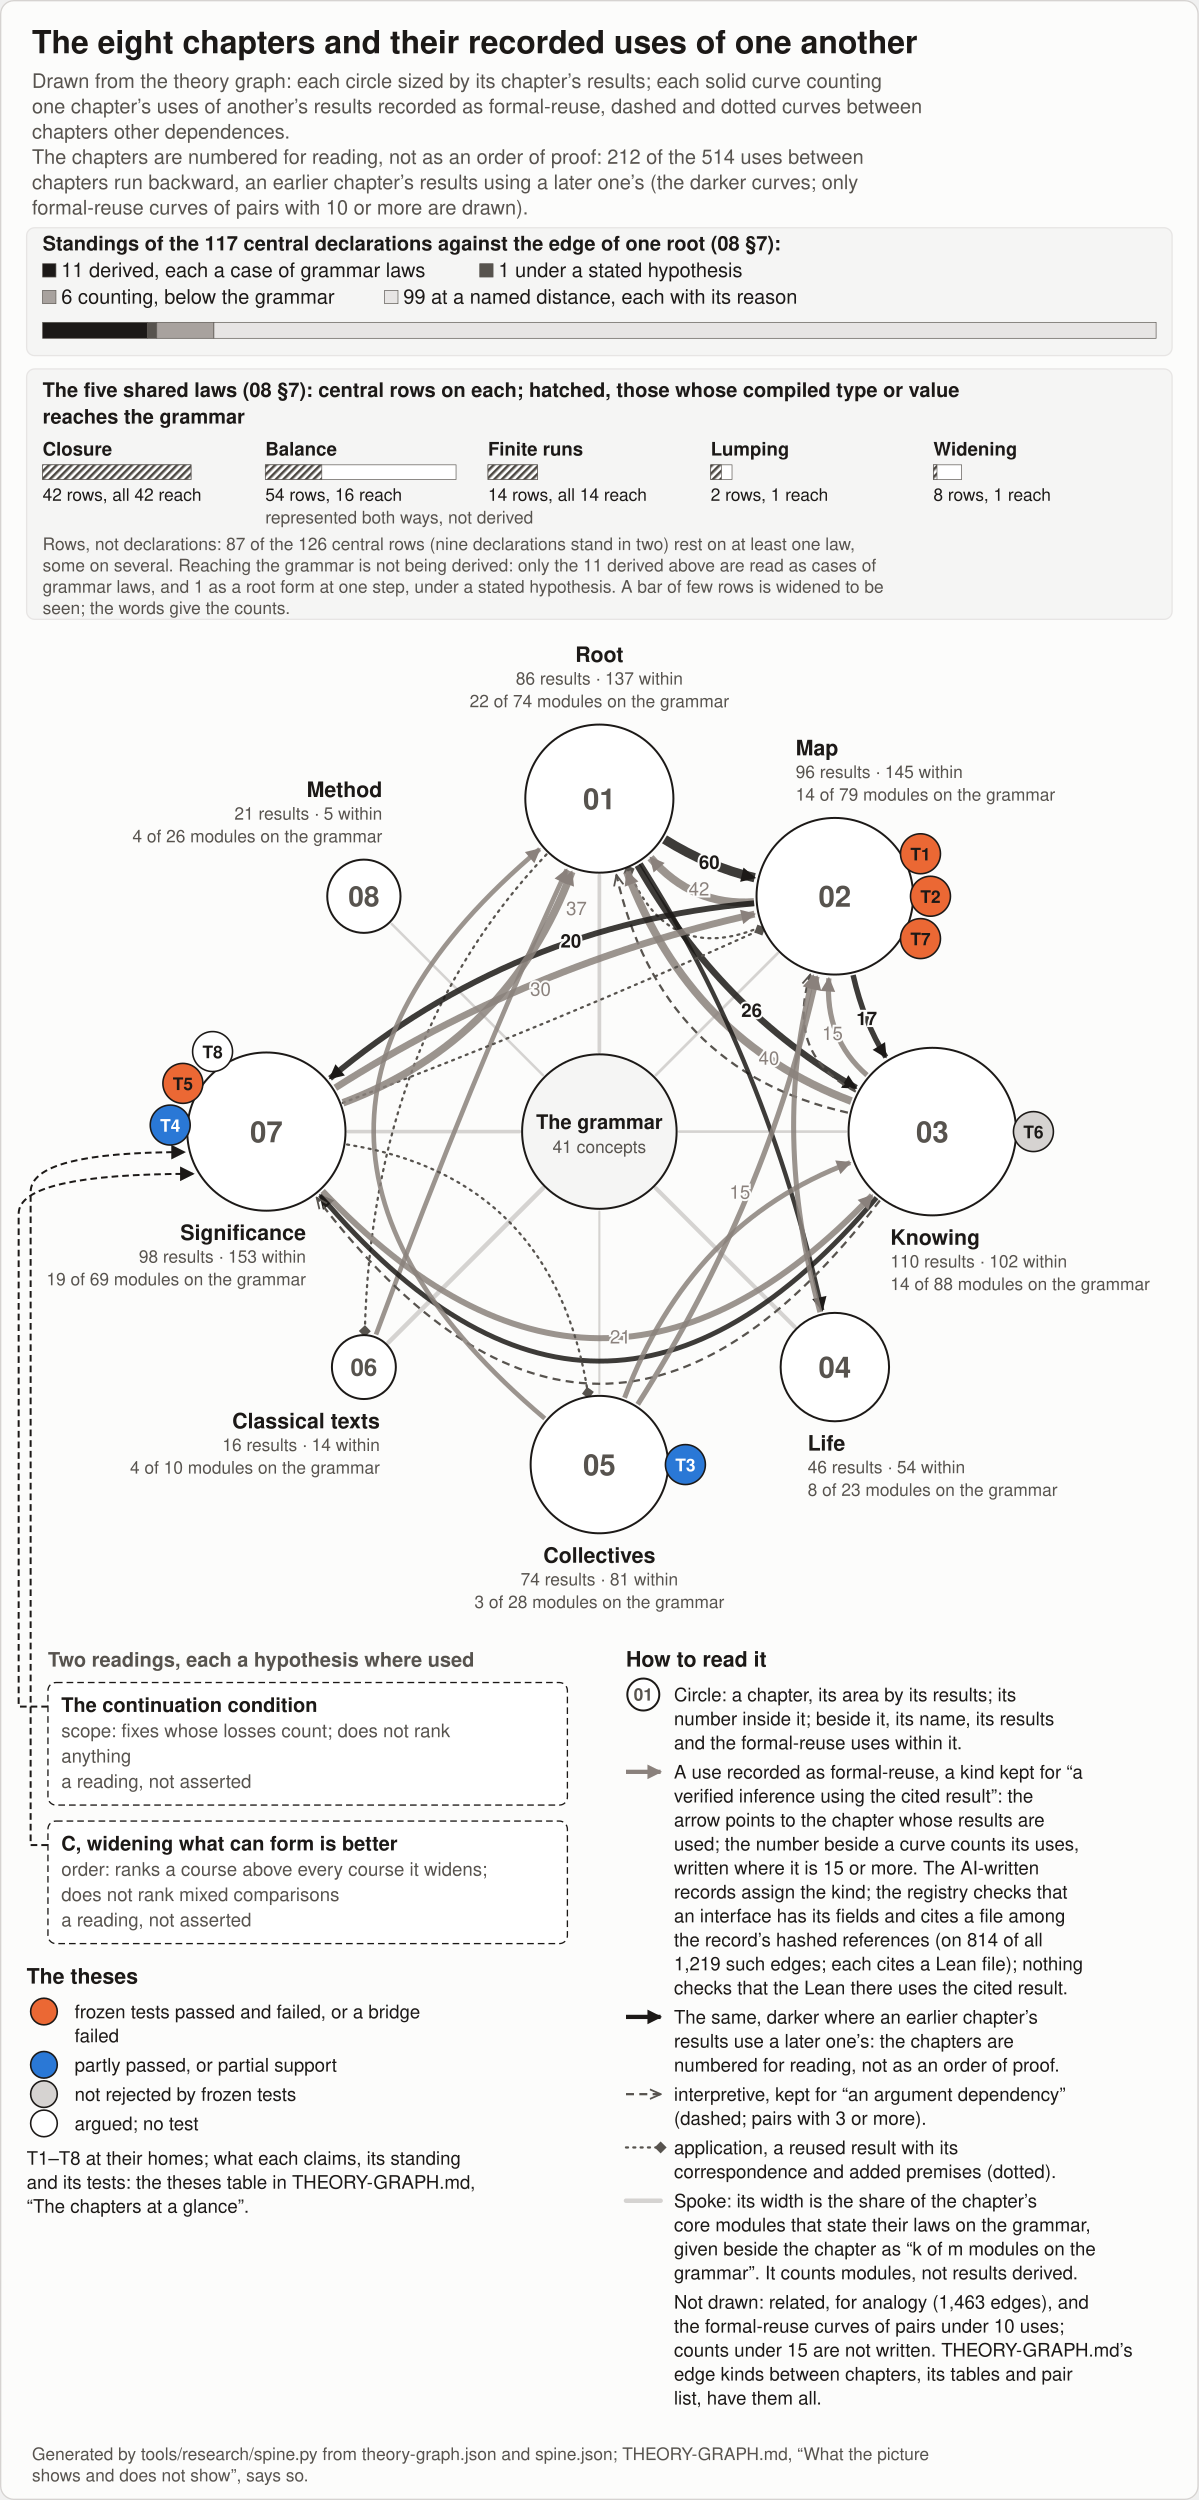
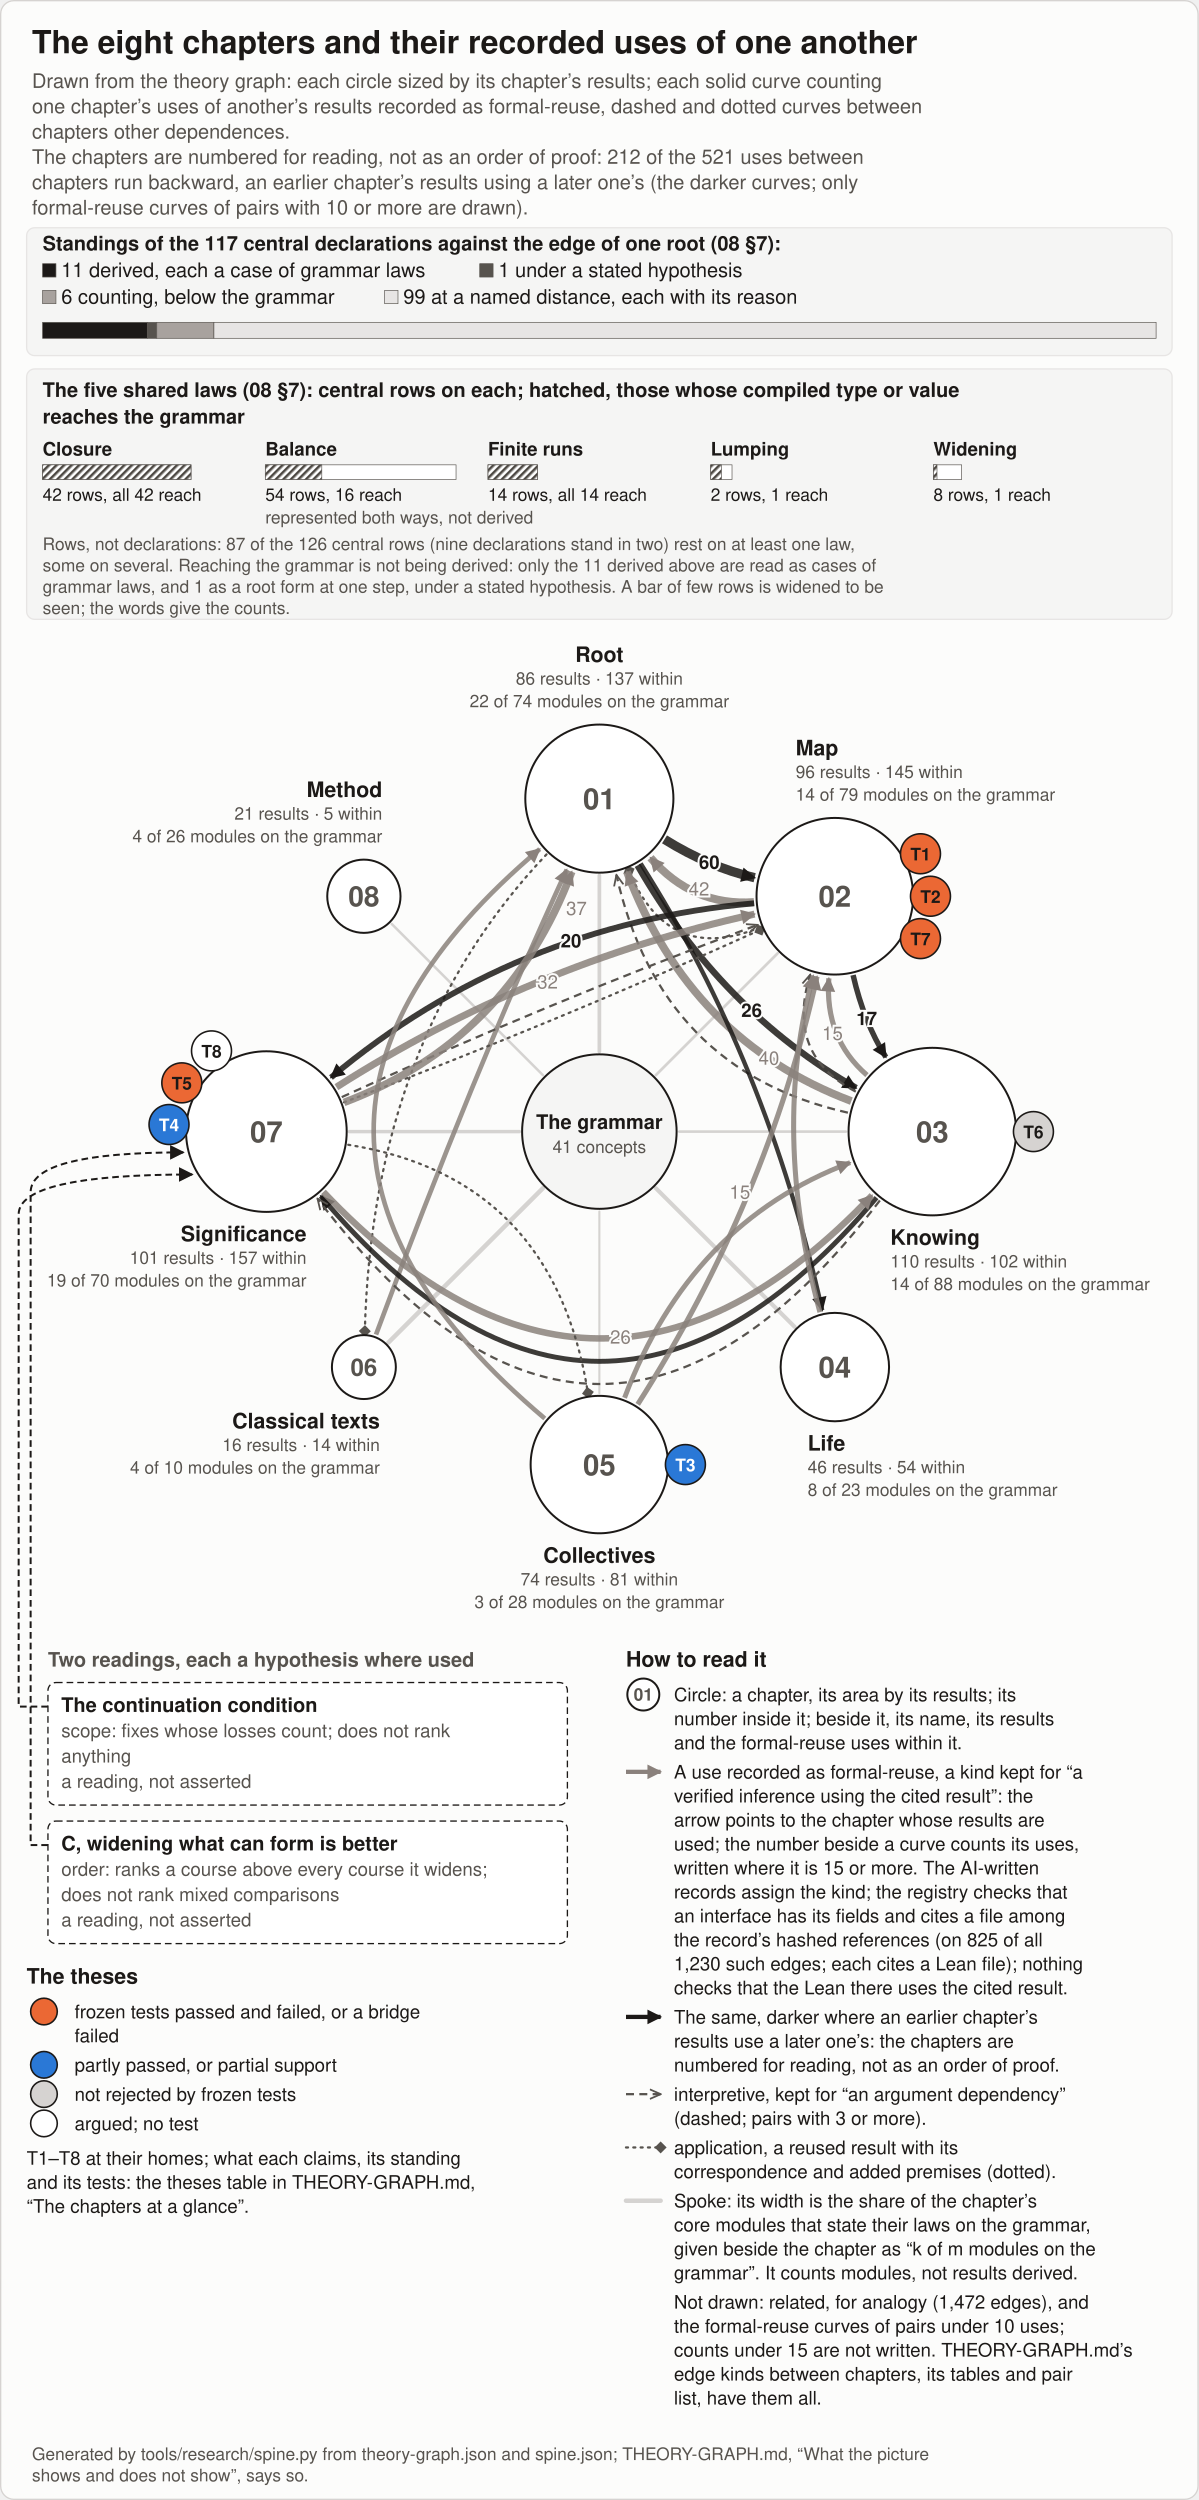
<svg xmlns="http://www.w3.org/2000/svg" viewBox="0 0 900 1877" width="900" height="1877" role="img" aria-labelledby="spine-title spine-desc" font-family="Helvetica, Arial, sans-serif">
  <defs>
    <marker id="fwd" viewBox="0 0 10 10" refX="9" refY="5" markerWidth="11" markerHeight="11" markerUnits="userSpaceOnUse" orient="auto">
      <path d="M0,0 L10,5 L0,10 z" fill="#8a817c" />
    </marker>
    <marker id="back" viewBox="0 0 10 10" refX="9" refY="5" markerWidth="11" markerHeight="11" markerUnits="userSpaceOnUse" orient="auto">
      <path d="M0,0 L10,5 L0,10 z" fill="#1c1917" />
    </marker>
    <marker id="thin" viewBox="0 0 10 10" refX="9" refY="5" markerWidth="9" markerHeight="9" markerUnits="userSpaceOnUse" orient="auto">
      <path d="M0,1 L9,5 L0,9" fill="none" stroke="#57534e" stroke-width="1.5" />
    </marker>
    <marker id="diamond" viewBox="0 0 10 10" refX="5" refY="5" markerWidth="9" markerHeight="9" markerUnits="userSpaceOnUse" orient="auto">
      <path d="M5,0 L10,5 L5,10 L0,5 z" fill="#57534e" />
    </marker>
    <pattern id="reach" width="4" height="4" patternUnits="userSpaceOnUse" patternTransform="rotate(45)">
      <rect width="4" height="4" fill="#ffffff" />
      <rect width="2" height="4" fill="#57534e" />
    </pattern>
  </defs>
  <rect x="0.5" y="0.5" width="899" height="1876" rx="10" fill="#fcfcfb" stroke="#d6d3d1" />
  <text x="24" y="40" font-size="24" font-weight="bold" text-anchor="start" fill="#1c1917">The eight chapters and their recorded uses of one another</text>
  <text x="24" y="66" font-size="15" text-anchor="start" fill="#57534e">Drawn from the theory graph: each circle sized by its chapter’s results; each solid curve counting</text>
  <text x="24" y="85" font-size="15" text-anchor="start" fill="#57534e">one chapter’s uses of another’s results recorded as formal-reuse, dashed and dotted curves between</text>
  <text x="24" y="104" font-size="15" text-anchor="start" fill="#57534e">chapters other dependences.</text>
-   <text x="24" y="123" font-size="15" text-anchor="start" fill="#57534e">The chapters are numbered for reading, not as an order of proof: 212 of the 514 uses between</text>
+   <text x="24" y="123" font-size="15" text-anchor="start" fill="#57534e">The chapters are numbered for reading, not as an order of proof: 212 of the 521 uses between</text>
  <text x="24" y="142" font-size="15" text-anchor="start" fill="#57534e">chapters run backward, an earlier chapter’s results using a later one’s (the darker curves; only</text>
  <text x="24" y="161" font-size="15" text-anchor="start" fill="#57534e">formal-reuse curves of pairs with 10 or more are drawn).</text>
  <rect x="20" y="171" width="860" height="96" rx="6" fill="#f5f5f4" stroke="#e7e5e4" />
  <text x="32" y="188" font-size="15" font-weight="bold" text-anchor="start" fill="#1c1917">Standings of the 117 central declarations against the edge of one root (08 §7):</text>
  <rect x="32" y="198" width="10" height="10" fill="#1c1917" stroke="#57534e" stroke-width="0.5" />
  <text x="46" y="208" font-size="15" text-anchor="start" fill="#1c1917">11 derived, each a case of grammar laws</text>
  <rect x="360.2" y="198" width="10" height="10" fill="#57534e" stroke="#57534e" stroke-width="0.5" />
  <text x="374.2" y="208" font-size="15" text-anchor="start" fill="#1c1917">1 under a stated hypothesis</text>
  <rect x="32" y="218" width="10" height="10" fill="#a8a29e" stroke="#57534e" stroke-width="0.5" />
  <text x="46" y="228" font-size="15" text-anchor="start" fill="#1c1917">6 counting, below the grammar</text>
  <rect x="288.8" y="218" width="10" height="10" fill="#e7e5e4" stroke="#57534e" stroke-width="0.5" />
  <text x="302.8" y="228" font-size="15" text-anchor="start" fill="#1c1917">99 at a named distance, each with its reason</text>
  <rect x="32" y="242" width="78.6" height="12" fill="#1c1917" stroke="#57534e" stroke-width="0.5" />
  <rect x="110.6" y="242" width="7.1" height="12" fill="#57534e" stroke="#57534e" stroke-width="0.5" />
  <rect x="117.7" y="242" width="42.9" height="12" fill="#a8a29e" stroke="#57534e" stroke-width="0.5" />
  <rect x="160.6" y="242" width="707.4" height="12" fill="#e7e5e4" stroke="#57534e" stroke-width="0.5" />
  <rect x="20" y="277" width="860" height="188" rx="6" fill="#f5f5f4" stroke="#e7e5e4" />
  <text x="32" y="298" font-size="15" font-weight="bold" text-anchor="start" fill="#1c1917">The five shared laws (08 §7): central rows on each; hatched, those whose compiled type or value</text>
  <text x="32" y="318" font-size="15" font-weight="bold" text-anchor="start" fill="#1c1917">reaches the grammar</text>
  <text x="32" y="342" font-size="14" font-weight="bold" text-anchor="start" fill="#1c1917">Closure</text>
  <rect x="32" y="349" width="111.4" height="11" fill="#ffffff" stroke="#57534e" stroke-width="0.5" />
  <rect x="32" y="349" width="111.4" height="11" fill="url(#reach)" stroke="#57534e" stroke-width="0.5" />
  <text x="32" y="376" font-size="13" text-anchor="start" fill="#1c1917">42 rows, all 42 reach</text>
  <text x="199.2" y="342" font-size="14" font-weight="bold" text-anchor="start" fill="#1c1917">Balance</text>
  <rect x="199.2" y="349" width="143.2" height="11" fill="#ffffff" stroke="#57534e" stroke-width="0.5" />
  <rect x="199.2" y="349" width="42.4" height="11" fill="url(#reach)" stroke="#57534e" stroke-width="0.5" />
  <text x="199.2" y="376" font-size="13" text-anchor="start" fill="#1c1917">54 rows, 16 reach</text>
  <text x="199.2" y="393" font-size="13" text-anchor="start" fill="#57534e">represented both ways, not derived</text>
  <text x="366.4" y="342" font-size="14" font-weight="bold" text-anchor="start" fill="#1c1917">Finite runs</text>
  <rect x="366.4" y="349" width="37.1" height="11" fill="#ffffff" stroke="#57534e" stroke-width="0.5" />
  <rect x="366.4" y="349" width="37.1" height="11" fill="url(#reach)" stroke="#57534e" stroke-width="0.5" />
  <text x="366.4" y="376" font-size="13" text-anchor="start" fill="#1c1917">14 rows, all 14 reach</text>
  <text x="533.6" y="342" font-size="14" font-weight="bold" text-anchor="start" fill="#1c1917">Lumping</text>
  <rect x="533.6" y="349" width="16" height="11" fill="#ffffff" stroke="#57534e" stroke-width="0.5" />
  <rect x="533.6" y="349" width="8" height="11" fill="url(#reach)" stroke="#57534e" stroke-width="0.5" />
  <text x="533.6" y="376" font-size="13" text-anchor="start" fill="#1c1917">2 rows, 1 reach</text>
  <text x="700.8" y="342" font-size="14" font-weight="bold" text-anchor="start" fill="#1c1917">Widening</text>
  <rect x="700.8" y="349" width="21.2" height="11" fill="#ffffff" stroke="#57534e" stroke-width="0.5" />
  <rect x="700.8" y="349" width="2.7" height="11" fill="url(#reach)" stroke="#57534e" stroke-width="0.5" />
  <text x="700.8" y="376" font-size="13" text-anchor="start" fill="#1c1917">8 rows, 1 reach</text>
  <text x="32" y="413" font-size="13" text-anchor="start" fill="#57534e">Rows, not declarations: 87 of the 126 central rows (nine declarations stand in two) rest on at least one law,</text>
  <text x="32" y="429" font-size="13" text-anchor="start" fill="#57534e">some on several. Reaching the grammar is not being derived: only the 11 derived above are read as cases of</text>
  <text x="32" y="445" font-size="13" text-anchor="start" fill="#57534e">grammar laws, and 1 as a root form at one step, under a stated hypothesis. A bar of few rows is widened to be</text>
  <text x="32" y="461" font-size="13" text-anchor="start" fill="#57534e">seen; the words give the counts.</text>
  <line x1="450" y1="657.3" x2="450" y2="789.6" stroke="#a8a29e" stroke-opacity="0.45" stroke-width="2.8" stroke-linecap="round" />
  <line x1="583.8" y1="715.8" x2="492.4" y2="807.2" stroke="#a8a29e" stroke-opacity="0.45" stroke-width="2.1" stroke-linecap="round" />
  <line x1="635.1" y1="849.6" x2="510" y2="849.6" stroke="#a8a29e" stroke-opacity="0.45" stroke-width="2" stroke-linecap="round" />
  <line x1="596.6" y1="996.2" x2="492.4" y2="892.1" stroke="#a8a29e" stroke-opacity="0.45" stroke-width="3.1" stroke-linecap="round" />
  <line x1="450" y1="1046" x2="450" y2="909.6" stroke="#a8a29e" stroke-opacity="0.45" stroke-width="1.6" stroke-linecap="round" />
  <line x1="291.6" y1="1008" x2="407.6" y2="892.1" stroke="#a8a29e" stroke-opacity="0.45" stroke-width="3.4" stroke-linecap="round" />
-   <line x1="261.4" y1="849.6" x2="390" y2="849.6" stroke="#a8a29e" stroke-opacity="0.45" stroke-width="2.7" stroke-linecap="round" />
+   <line x1="262.3" y1="849.6" x2="390" y2="849.6" stroke="#a8a29e" stroke-opacity="0.45" stroke-width="2.6" stroke-linecap="round" />
  <line x1="294.1" y1="693.7" x2="407.6" y2="807.2" stroke="#a8a29e" stroke-opacity="0.45" stroke-width="1.9" stroke-linecap="round" />
  <circle cx="450" cy="849.6" r="58" fill="#f5f5f4" stroke="#1c1917" stroke-width="1.5" />
  <text x="450" y="847.6" font-size="15" font-weight="bold" text-anchor="middle" fill="#1c1917">The grammar</text>
  <text x="450" y="865.6" font-size="13" text-anchor="middle" fill="#57534e">41 concepts</text>
  <path d="M498.9,630.2 Q532.3,651 566.6,659" fill="none" stroke="#1c1917" stroke-opacity="0.85" stroke-width="7" marker-end="url(#back)" />
  <path d="M566.1,677.3 Q520,680.6 488.4,644" fill="none" stroke="#8a817c" stroke-opacity="0.85" stroke-width="6" marker-end="url(#fwd)" />
  <path d="M570.7,696.2 Q501.7,724.9 472.3,653.9" fill="none" stroke="#57534e" stroke-width="1.7" stroke-dasharray="1.5 4" stroke-linecap="round" marker-end="url(#diamond)" />
  <path d="M478.7,649.7 Q541.1,758.6 642.8,816.9" fill="none" stroke="#1c1917" stroke-opacity="0.85" stroke-width="4.9" marker-end="url(#back)" />
  <path d="M639.2,826.7 Q518.4,781.2 470.7,654.5" fill="none" stroke="#8a817c" stroke-opacity="0.85" stroke-width="5.9" marker-end="url(#fwd)" />
  <path d="M636.6,835.4 Q495.8,803.8 462.8,656.9" fill="none" stroke="#57534e" stroke-width="1.7" stroke-dasharray="6 4" marker-end="url(#thin)" />
  <path d="M481,648.3 Q576,797.5 617.3,983.8" fill="none" stroke="#1c1917" stroke-opacity="0.85" stroke-width="3.3" marker-end="url(#back)" />
  <path d="M410.3,641.5 Q279.7,779.1 273.9,999.4" fill="none" stroke="#57534e" stroke-width="1.7" stroke-dasharray="1.5 4" stroke-linecap="round" marker-end="url(#diamond)" />
  <path d="M282.3,1002 Q353.6,809.7 425.5,652.9" fill="none" stroke="#8a817c" stroke-opacity="0.85" stroke-width="3.5" marker-end="url(#fwd)" />
  <path d="M640.5,732.1 Q648.6,767.4 665.1,793.7" fill="none" stroke="#1c1917" stroke-opacity="0.85" stroke-width="4.1" marker-end="url(#back)" />
  <path d="M650.9,807.2 Q619,779.6 622.3,734.5" fill="none" stroke="#8a817c" stroke-opacity="0.85" stroke-width="3.9" marker-end="url(#fwd)" />
  <path d="M642.5,819.6 Q589.5,791.9 608.3,731.8" fill="none" stroke="#57534e" stroke-width="1.7" stroke-dasharray="6 4" marker-end="url(#thin)" />
-   <path d="M566.2,678.2 Q385.6,694.1 247.8,809.6" fill="none" stroke="#1c1917" stroke-opacity="0.85" stroke-width="4.4" marker-end="url(#back)" />
-   <path d="M251.8,816.7 Q397.8,723.7 566.5,686.3" fill="none" stroke="#8a817c" stroke-opacity="0.85" stroke-width="5.2" marker-end="url(#fwd)" />
-   <path d="M257.4,828 Q416.2,768 570.5,698.3" fill="none" stroke="#57534e" stroke-width="1.7" stroke-dasharray="1.5 4" stroke-linecap="round" marker-end="url(#diamond)" />
-   <path d="M658.1,899.2 Q450,1145.6 240.3,897.3" fill="none" stroke="#1c1917" stroke-opacity="0.85" stroke-width="3.7" marker-end="url(#back)" />
-   <path d="M660.6,901.3 Q450,1177.6 237.8,899.3" fill="none" stroke="#57534e" stroke-width="1.7" stroke-dasharray="6 4" marker-end="url(#thin)" />
-   <path d="M242.2,894.2 Q450,1113.6 654.7,897.5" fill="none" stroke="#8a817c" stroke-opacity="0.85" stroke-width="4.5" marker-end="url(#fwd)" />
+   <path d="M566.2,678.2 Q385.6,694.1 248.5,809" fill="none" stroke="#1c1917" stroke-opacity="0.85" stroke-width="4.4" marker-end="url(#back)" />
+   <path d="M252.6,816.2 Q397.8,723.7 566.5,686.3" fill="none" stroke="#8a817c" stroke-opacity="0.85" stroke-width="5.3" marker-end="url(#fwd)" />
+   <path d="M256.6,823.7 Q410.1,753.3 568.8,694.4" fill="none" stroke="#57534e" stroke-width="1.7" stroke-dasharray="6 4" marker-end="url(#thin)" />
+   <path d="M258.3,827.6 Q416.2,768 570.5,698.3" fill="none" stroke="#57534e" stroke-width="1.7" stroke-dasharray="1.5 4" stroke-linecap="round" marker-end="url(#diamond)" />
+   <path d="M658.1,899.2 Q450,1145.6 240.8,898" fill="none" stroke="#1c1917" stroke-opacity="0.85" stroke-width="3.7" marker-end="url(#back)" />
+   <path d="M660.6,901.3 Q450,1177.6 238.4,900" fill="none" stroke="#57534e" stroke-width="1.7" stroke-dasharray="6 4" marker-end="url(#thin)" />
+   <path d="M242.8,894.9 Q450,1113.6 654.7,897.5" fill="none" stroke="#8a817c" stroke-opacity="0.85" stroke-width="4.9" marker-end="url(#fwd)" />
  <path d="M615.6,985.2 Q578.8,849.6 610.6,732.5" fill="none" stroke="#8a817c" stroke-opacity="0.85" stroke-width="3.8" marker-end="url(#fwd)" />
  <path d="M409,1065 Q154,849.6 405.2,637.5" fill="none" stroke="#8a817c" stroke-opacity="0.85" stroke-width="3.5" marker-end="url(#fwd)" />
  <path d="M478.8,1054.4 Q576,901.8 613.4,733.2" fill="none" stroke="#8a817c" stroke-opacity="0.85" stroke-width="3.9" marker-end="url(#fwd)" />
  <path d="M468.9,1049.5 Q518.4,918.1 638.3,872.9" fill="none" stroke="#8a817c" stroke-opacity="0.85" stroke-width="3.7" marker-end="url(#fwd)" />
-   <path d="M257.5,828 Q381.6,781.2 429.3,654.5" fill="none" stroke="#8a817c" stroke-opacity="0.85" stroke-width="5.7" marker-end="url(#fwd)" />
-   <path d="M260.6,859.3 Q415.5,884.1 441.4,1045.7" fill="none" stroke="#57534e" stroke-width="1.7" stroke-dasharray="1.5 4" stroke-linecap="round" marker-end="url(#diamond)" />
+   <path d="M258.3,827.7 Q381.6,781.2 429.3,654.5" fill="none" stroke="#8a817c" stroke-opacity="0.85" stroke-width="5.7" marker-end="url(#fwd)" />
+   <path d="M261.5,859.5 Q415.5,884.1 441.4,1045.7" fill="none" stroke="#57534e" stroke-width="1.7" stroke-dasharray="1.5 4" stroke-linecap="round" marker-end="url(#diamond)" />
  <circle cx="450" cy="599.6" r="55.6" fill="#ffffff" stroke="#1c1917" stroke-width="1.5" />
  <text x="450" y="607.6" font-size="22" font-weight="bold" text-anchor="middle" fill="#57534e">01</text>
  <text x="450" y="497" font-size="16" font-weight="bold" text-anchor="middle" fill="#1c1917" stroke="#fcfcfb" stroke-width="3" paint-order="stroke">Root</text>
  <text x="450" y="514" font-size="13" text-anchor="middle" fill="#57534e" stroke="#fcfcfb" stroke-width="3" paint-order="stroke">86 results · 137 within</text>
  <text x="450" y="531" font-size="13" text-anchor="middle" fill="#57534e" stroke="#fcfcfb" stroke-width="3" paint-order="stroke">22 of 74 modules on the grammar</text>
  <circle cx="626.8" cy="672.9" r="58.8" fill="#ffffff" stroke="#1c1917" stroke-width="1.5" />
  <text x="626.8" y="680.8" font-size="22" font-weight="bold" text-anchor="middle" fill="#57534e">02</text>
  <text x="597.4" y="567.1" font-size="16" font-weight="bold" text-anchor="start" fill="#1c1917" stroke="#fcfcfb" stroke-width="3" paint-order="stroke">Map</text>
  <text x="597.4" y="584.1" font-size="13" text-anchor="start" fill="#57534e" stroke="#fcfcfb" stroke-width="3" paint-order="stroke">96 results · 145 within</text>
  <text x="597.4" y="601.1" font-size="13" text-anchor="start" fill="#57534e" stroke="#fcfcfb" stroke-width="3" paint-order="stroke">14 of 79 modules on the grammar</text>
  <circle cx="700" cy="849.6" r="62.9" fill="#ffffff" stroke="#1c1917" stroke-width="1.5" />
  <text x="700" y="857.6" font-size="22" font-weight="bold" text-anchor="middle" fill="#57534e">03</text>
  <text x="668.5" y="934.6" font-size="16" font-weight="bold" text-anchor="start" fill="#1c1917" stroke="#fcfcfb" stroke-width="3" paint-order="stroke">Knowing</text>
  <text x="668.5" y="951.6" font-size="13" text-anchor="start" fill="#57534e" stroke="#fcfcfb" stroke-width="3" paint-order="stroke">110 results · 102 within</text>
  <text x="668.5" y="968.6" font-size="13" text-anchor="start" fill="#57534e" stroke="#fcfcfb" stroke-width="3" paint-order="stroke">14 of 88 modules on the grammar</text>
  <circle cx="626.8" cy="1026.4" r="40.7" fill="#ffffff" stroke="#1c1917" stroke-width="1.5" />
  <text x="626.8" y="1034.3" font-size="22" font-weight="bold" text-anchor="middle" fill="#57534e">04</text>
  <text x="606.4" y="1089.1" font-size="16" font-weight="bold" text-anchor="start" fill="#1c1917" stroke="#fcfcfb" stroke-width="3" paint-order="stroke">Life</text>
  <text x="606.4" y="1106.1" font-size="13" text-anchor="start" fill="#57534e" stroke="#fcfcfb" stroke-width="3" paint-order="stroke">46 results · 54 within</text>
  <text x="606.4" y="1123.1" font-size="13" text-anchor="start" fill="#57534e" stroke="#fcfcfb" stroke-width="3" paint-order="stroke">8 of 23 modules on the grammar</text>
  <circle cx="450" cy="1099.6" r="51.6" fill="#ffffff" stroke="#1c1917" stroke-width="1.5" />
  <text x="450" y="1107.6" font-size="22" font-weight="bold" text-anchor="middle" fill="#57534e">05</text>
  <text x="450" y="1173.3" font-size="16" font-weight="bold" text-anchor="middle" fill="#1c1917" stroke="#fcfcfb" stroke-width="3" paint-order="stroke">Collectives</text>
  <text x="450" y="1190.3" font-size="13" text-anchor="middle" fill="#57534e" stroke="#fcfcfb" stroke-width="3" paint-order="stroke">74 results · 81 within</text>
  <text x="450" y="1207.3" font-size="13" text-anchor="middle" fill="#57534e" stroke="#fcfcfb" stroke-width="3" paint-order="stroke">3 of 28 modules on the grammar</text>
  <circle cx="273.2" cy="1026.4" r="24" fill="#ffffff" stroke="#1c1917" stroke-width="1.5" />
  <text x="273.2" y="1032.9" font-size="18" font-weight="bold" text-anchor="middle" fill="#57534e">06</text>
  <text x="285.2" y="1072.4" font-size="16" font-weight="bold" text-anchor="end" fill="#1c1917" stroke="#fcfcfb" stroke-width="3" paint-order="stroke">Classical texts</text>
  <text x="285.2" y="1089.4" font-size="13" text-anchor="end" fill="#57534e" stroke="#fcfcfb" stroke-width="3" paint-order="stroke">16 results · 14 within</text>
  <text x="285.2" y="1106.4" font-size="13" text-anchor="end" fill="#57534e" stroke="#fcfcfb" stroke-width="3" paint-order="stroke">4 of 10 modules on the grammar</text>
-   <circle cx="200" cy="849.6" r="59.4" fill="#ffffff" stroke="#1c1917" stroke-width="1.5" />
+   <circle cx="200" cy="849.6" r="60.3" fill="#ffffff" stroke="#1c1917" stroke-width="1.5" />
  <text x="200" y="857.6" font-size="22" font-weight="bold" text-anchor="middle" fill="#57534e">07</text>
-   <text x="229.7" y="931" font-size="16" font-weight="bold" text-anchor="end" fill="#1c1917" stroke="#fcfcfb" stroke-width="3" paint-order="stroke">Significance</text>
-   <text x="229.7" y="948" font-size="13" text-anchor="end" fill="#57534e" stroke="#fcfcfb" stroke-width="3" paint-order="stroke">98 results · 153 within</text>
-   <text x="229.7" y="965" font-size="13" text-anchor="end" fill="#57534e" stroke="#fcfcfb" stroke-width="3" paint-order="stroke">19 of 69 modules on the grammar</text>
+   <text x="230.1" y="931.9" font-size="16" font-weight="bold" text-anchor="end" fill="#1c1917" stroke="#fcfcfb" stroke-width="3" paint-order="stroke">Significance</text>
+   <text x="230.1" y="948.9" font-size="13" text-anchor="end" fill="#57534e" stroke="#fcfcfb" stroke-width="3" paint-order="stroke">101 results · 157 within</text>
+   <text x="230.1" y="965.9" font-size="13" text-anchor="end" fill="#57534e" stroke="#fcfcfb" stroke-width="3" paint-order="stroke">19 of 70 modules on the grammar</text>
  <circle cx="273.2" cy="672.9" r="27.5" fill="#ffffff" stroke="#1c1917" stroke-width="1.5" />
  <text x="273.2" y="680.4" font-size="21" font-weight="bold" text-anchor="middle" fill="#57534e">08</text>
  <text x="287" y="598.4" font-size="16" font-weight="bold" text-anchor="end" fill="#1c1917" stroke="#fcfcfb" stroke-width="3" paint-order="stroke">Method</text>
  <text x="287" y="615.4" font-size="13" text-anchor="end" fill="#57534e" stroke="#fcfcfb" stroke-width="3" paint-order="stroke">21 results · 5 within</text>
  <text x="287" y="632.4" font-size="13" text-anchor="end" fill="#57534e" stroke="#fcfcfb" stroke-width="3" paint-order="stroke">4 of 26 modules on the grammar</text>
  <circle cx="691.1" cy="641" r="15" fill="#eb6834" stroke="#1c1917" stroke-width="1.2" />
  <text x="691.1" y="646" font-size="13" font-weight="bold" text-anchor="middle" fill="#1c1917">T1</text>
  <circle cx="698.6" cy="672.9" r="15" fill="#eb6834" stroke="#1c1917" stroke-width="1.2" />
  <text x="698.6" y="677.9" font-size="13" font-weight="bold" text-anchor="middle" fill="#1c1917">T2</text>
  <circle cx="691.1" cy="704.7" r="15" fill="#eb6834" stroke="#1c1917" stroke-width="1.2" />
  <text x="691.1" y="709.7" font-size="13" font-weight="bold" text-anchor="middle" fill="#1c1917">T7</text>
  <circle cx="514.6" cy="1099.6" r="15" fill="#2a78d6" stroke="#1c1917" stroke-width="1.2" />
  <text x="514.6" y="1104.6" font-size="13" font-weight="bold" text-anchor="middle" fill="#ffffff">T3</text>
-   <circle cx="127.8" cy="844.7" r="15" fill="#2a78d6" stroke="#1c1917" stroke-width="1.2" />
-   <text x="127.8" y="849.7" font-size="13" font-weight="bold" text-anchor="middle" fill="#ffffff">T4</text>
-   <circle cx="137.3" cy="813.4" r="15" fill="#eb6834" stroke="#1c1917" stroke-width="1.2" />
-   <text x="137.3" y="818.4" font-size="13" font-weight="bold" text-anchor="middle" fill="#1c1917">T5</text>
-   <circle cx="159.6" cy="789.5" r="15" fill="#ffffff" stroke="#1c1917" stroke-width="1.2" />
-   <text x="159.6" y="794.5" font-size="13" font-weight="bold" text-anchor="middle" fill="#1c1917">T8</text>
+   <circle cx="126.9" cy="844.3" r="15" fill="#2a78d6" stroke="#1c1917" stroke-width="1.2" />
+   <text x="126.9" y="849.3" font-size="13" font-weight="bold" text-anchor="middle" fill="#ffffff">T4</text>
+   <circle cx="136.5" cy="813" r="15" fill="#eb6834" stroke="#1c1917" stroke-width="1.2" />
+   <text x="136.5" y="818" font-size="13" font-weight="bold" text-anchor="middle" fill="#1c1917">T5</text>
+   <circle cx="158.8" cy="789" r="15" fill="#ffffff" stroke="#1c1917" stroke-width="1.2" />
+   <text x="158.8" y="794" font-size="13" font-weight="bold" text-anchor="middle" fill="#1c1917">T8</text>
  <circle cx="775.9" cy="849.6" r="15" fill="#d6d3d1" stroke="#1c1917" stroke-width="1.2" />
  <text x="775.9" y="854.6" font-size="13" font-weight="bold" text-anchor="middle" fill="#1c1917">T6</text>
  <text x="532.5" y="652.3" font-size="14" font-weight="bold" text-anchor="middle" fill="#1c1917" stroke="#fcfcfb" stroke-width="3" paint-order="stroke">60</text>
  <text x="524.8" y="672.4" font-size="14" text-anchor="middle" fill="#8a817c" stroke="#fcfcfb" stroke-width="3" paint-order="stroke">42</text>
  <text x="577.3" y="799.4" font-size="14" text-anchor="middle" fill="#8a817c" stroke="#fcfcfb" stroke-width="3" paint-order="stroke">40</text>
  <text x="432.8" y="687" font-size="14" text-anchor="middle" fill="#8a817c" stroke="#fcfcfb" stroke-width="3" paint-order="stroke">37</text>
-   <text x="405.8" y="747.6" font-size="14" text-anchor="middle" fill="#8a817c" stroke="#fcfcfb" stroke-width="3" paint-order="stroke">30</text>
+   <text x="411.1" y="742.2" font-size="14" text-anchor="middle" fill="#8a817c" stroke="#fcfcfb" stroke-width="3" paint-order="stroke">32</text>
  <text x="564.3" y="763.5" font-size="14" font-weight="bold" text-anchor="middle" fill="#1c1917" stroke="#fcfcfb" stroke-width="3" paint-order="stroke">26</text>
-   <text x="465.7" y="1008.7" font-size="14" text-anchor="middle" fill="#8a817c" stroke="#fcfcfb" stroke-width="3" paint-order="stroke">21</text>
-   <text x="428.6" y="711.4" font-size="14" font-weight="bold" text-anchor="middle" fill="#1c1917" stroke="#fcfcfb" stroke-width="3" paint-order="stroke">20</text>
+   <text x="465.8" y="1008.8" font-size="14" text-anchor="middle" fill="#8a817c" stroke="#fcfcfb" stroke-width="3" paint-order="stroke">26</text>
+   <text x="428.7" y="711.3" font-size="14" font-weight="bold" text-anchor="middle" fill="#1c1917" stroke="#fcfcfb" stroke-width="3" paint-order="stroke">20</text>
  <text x="650.7" y="769.6" font-size="14" font-weight="bold" text-anchor="middle" fill="#1c1917" stroke="#fcfcfb" stroke-width="3" paint-order="stroke">17</text>
  <text x="625" y="780.8" font-size="14" text-anchor="middle" fill="#8a817c" stroke="#fcfcfb" stroke-width="3" paint-order="stroke">15</text>
  <text x="555.5" y="900" font-size="14" text-anchor="middle" fill="#8a817c" stroke="#fcfcfb" stroke-width="3" paint-order="stroke">15</text>
  <text x="36" y="1251.3" font-size="15" font-weight="bold" text-anchor="start" fill="#57534e">Two readings, each a hypothesis where used</text>
  <rect x="36" y="1263.256" width="390" height="92" rx="6" fill="#ffffff" stroke="#1c1917" stroke-dasharray="5 3" />
  <text x="46" y="1285.3" font-size="15" font-weight="bold" text-anchor="start" fill="#1c1917">The continuation condition</text>
  <text x="46" y="1304.3" font-size="14" text-anchor="start" fill="#57534e">scope: fixes whose losses count; does not rank</text>
  <text x="46" y="1323.3" font-size="14" text-anchor="start" fill="#57534e">anything</text>
  <text x="46" y="1342.3" font-size="14" text-anchor="start" fill="#57534e">a reading, not asserted</text>
-   <path d="M36,1281.3 L14,1281.3 L14,911.3 Q14,881.3 145.1,881.3" fill="none" stroke="#1c1917" stroke-width="1.5" stroke-dasharray="5 3" marker-end="url(#back)" />
+   <path d="M36,1281.3 L14,1281.3 L14,911.8 Q14,881.8 144.3,881.8" fill="none" stroke="#1c1917" stroke-width="1.5" stroke-dasharray="5 3" marker-end="url(#back)" />
  <rect x="36" y="1367.256" width="390" height="92" rx="6" fill="#ffffff" stroke="#1c1917" stroke-dasharray="5 3" />
  <text x="46" y="1389.3" font-size="15" font-weight="bold" text-anchor="start" fill="#1c1917">C, widening what can form is better</text>
  <text x="46" y="1408.3" font-size="14" text-anchor="start" fill="#57534e">order: ranks a course above every course it widens;</text>
  <text x="46" y="1427.3" font-size="14" text-anchor="start" fill="#57534e">does not rank mixed comparisons</text>
  <text x="46" y="1446.3" font-size="14" text-anchor="start" fill="#57534e">a reading, not asserted</text>
-   <path d="M36,1385.3 L23,1385.3 L23,895 Q23,865 138.5,865" fill="none" stroke="#1c1917" stroke-width="1.5" stroke-dasharray="5 3" marker-end="url(#back)" />
+   <path d="M36,1385.3 L23,1385.3 L23,895.2 Q23,865.2 137.6,865.2" fill="none" stroke="#1c1917" stroke-width="1.5" stroke-dasharray="5 3" marker-end="url(#back)" />
  <text x="20" y="1489.3" font-size="16" font-weight="bold" text-anchor="start" fill="#1c1917">The theses</text>
  <circle cx="33" cy="1510.256" r="10" fill="#eb6834" stroke="#1c1917" stroke-width="1.2" />
  <text x="56" y="1515.3" font-size="14" text-anchor="start" fill="#1c1917">frozen tests passed and failed, or a bridge</text>
  <text x="56" y="1533.3" font-size="14" text-anchor="start" fill="#1c1917">failed</text>
  <circle cx="33" cy="1550.256" r="10" fill="#2a78d6" stroke="#1c1917" stroke-width="1.2" />
  <text x="56" y="1555.3" font-size="14" text-anchor="start" fill="#1c1917">partly passed, or partial support</text>
  <circle cx="33" cy="1572.256" r="10" fill="#d6d3d1" stroke="#1c1917" stroke-width="1.2" />
  <text x="56" y="1577.3" font-size="14" text-anchor="start" fill="#1c1917">not rejected by frozen tests</text>
  <circle cx="33" cy="1594.256" r="10" fill="#ffffff" stroke="#1c1917" stroke-width="1.2" />
  <text x="56" y="1599.3" font-size="14" text-anchor="start" fill="#1c1917">argued; no test</text>
  <text x="20" y="1625.3" font-size="14" text-anchor="start" fill="#1c1917">T1–T8 at their homes; what each claims, its standing</text>
  <text x="20" y="1643.3" font-size="14" text-anchor="start" fill="#1c1917">and its tests: the theses table in THEORY-GRAPH.md,</text>
  <text x="20" y="1661.3" font-size="14" text-anchor="start" fill="#1c1917">“The chapters at a glance”.</text>
  <text x="470" y="1251.3" font-size="16" font-weight="bold" text-anchor="start" fill="#1c1917">How to read it</text>
  <circle cx="483" cy="1272.256" r="12" fill="#ffffff" stroke="#1c1917" stroke-width="1.5" />
  <text x="483" y="1276.8" font-size="13" font-weight="bold" text-anchor="middle" fill="#57534e">01</text>
  <text x="506" y="1277.3" font-size="14" text-anchor="start" fill="#1c1917">Circle: a chapter, its area by its results; its</text>
  <text x="506" y="1295.3" font-size="14" text-anchor="start" fill="#1c1917">number inside it; beside it, its name, its results</text>
  <text x="506" y="1313.3" font-size="14" text-anchor="start" fill="#1c1917">and the formal-reuse uses within it.</text>
  <line x1="470" y1="1330.3" x2="496" y2="1330.3" stroke="#8a817c" stroke-width="3.2" marker-end="url(#fwd)" />
  <text x="506" y="1335.3" font-size="14" text-anchor="start" fill="#1c1917">A use recorded as formal-reuse, a kind kept for “a</text>
  <text x="506" y="1353.3" font-size="14" text-anchor="start" fill="#1c1917">verified inference using the cited result”: the</text>
  <text x="506" y="1371.3" font-size="14" text-anchor="start" fill="#1c1917">arrow points to the chapter whose results are</text>
  <text x="506" y="1389.3" font-size="14" text-anchor="start" fill="#1c1917">used; the number beside a curve counts its uses,</text>
  <text x="506" y="1407.3" font-size="14" text-anchor="start" fill="#1c1917">written where it is 15 or more. The AI-written</text>
  <text x="506" y="1425.3" font-size="14" text-anchor="start" fill="#1c1917">records assign the kind; the registry checks that</text>
  <text x="506" y="1443.3" font-size="14" text-anchor="start" fill="#1c1917">an interface has its fields and cites a file among</text>
-   <text x="506" y="1461.3" font-size="14" text-anchor="start" fill="#1c1917">the record’s hashed references (on 814 of all</text>
-   <text x="506" y="1479.3" font-size="14" text-anchor="start" fill="#1c1917">1,219 such edges; each cites a Lean file); nothing</text>
+   <text x="506" y="1461.3" font-size="14" text-anchor="start" fill="#1c1917">the record’s hashed references (on 825 of all</text>
+   <text x="506" y="1479.3" font-size="14" text-anchor="start" fill="#1c1917">1,230 such edges; each cites a Lean file); nothing</text>
  <text x="506" y="1497.3" font-size="14" text-anchor="start" fill="#1c1917">checks that the Lean there uses the cited result.</text>
  <line x1="470" y1="1514.3" x2="496" y2="1514.3" stroke="#1c1917" stroke-width="3.2" marker-end="url(#back)" />
  <text x="506" y="1519.3" font-size="14" text-anchor="start" fill="#1c1917">The same, darker where an earlier chapter’s</text>
  <text x="506" y="1537.3" font-size="14" text-anchor="start" fill="#1c1917">results use a later one’s: the chapters are</text>
  <text x="506" y="1555.3" font-size="14" text-anchor="start" fill="#1c1917">numbered for reading, not as an order of proof.</text>
  <line x1="470" y1="1572.3" x2="496" y2="1572.3" stroke="#57534e" stroke-width="1.7" stroke-dasharray="6 4" marker-end="url(#thin)" />
  <text x="506" y="1577.3" font-size="14" text-anchor="start" fill="#1c1917">interpretive, kept for “an argument dependency”</text>
  <text x="506" y="1595.3" font-size="14" text-anchor="start" fill="#1c1917">(dashed; pairs with 3 or more).</text>
  <line x1="470" y1="1612.3" x2="496" y2="1612.3" stroke="#57534e" stroke-width="1.7" stroke-dasharray="1.5 4" stroke-linecap="round" marker-end="url(#diamond)" />
  <text x="506" y="1617.3" font-size="14" text-anchor="start" fill="#1c1917">application, a reused result with its</text>
  <text x="506" y="1635.3" font-size="14" text-anchor="start" fill="#1c1917">correspondence and added premises (dotted).</text>
  <line x1="470" y1="1652.3" x2="496" y2="1652.3" stroke="#a8a29e" stroke-opacity="0.45" stroke-width="3.4" stroke-linecap="round" />
  <text x="506" y="1657.3" font-size="14" text-anchor="start" fill="#1c1917">Spoke: its width is the share of the chapter’s</text>
  <text x="506" y="1675.3" font-size="14" text-anchor="start" fill="#1c1917">core modules that state their laws on the grammar,</text>
  <text x="506" y="1693.3" font-size="14" text-anchor="start" fill="#1c1917">given beside the chapter as “k of m modules on the</text>
  <text x="506" y="1711.3" font-size="14" text-anchor="start" fill="#1c1917">grammar”. It counts modules, not results derived.</text>
-   <text x="506" y="1733.3" font-size="14" text-anchor="start" fill="#1c1917">Not drawn: related, for analogy (1,463 edges), and</text>
+   <text x="506" y="1733.3" font-size="14" text-anchor="start" fill="#1c1917">Not drawn: related, for analogy (1,472 edges), and</text>
  <text x="506" y="1751.3" font-size="14" text-anchor="start" fill="#1c1917">the formal-reuse curves of pairs under 10 uses;</text>
  <text x="506" y="1769.3" font-size="14" text-anchor="start" fill="#1c1917">counts under 15 are not written. THEORY-GRAPH.md’s</text>
  <text x="506" y="1787.3" font-size="14" text-anchor="start" fill="#1c1917">edge kinds between chapters, its tables and pair</text>
  <text x="506" y="1805.3" font-size="14" text-anchor="start" fill="#1c1917">list, have them all.</text>
  <text x="24" y="1847" font-size="13" text-anchor="start" fill="#57534e">Generated by tools/research/spine.py from theory-graph.json and spine.json; THEORY-GRAPH.md, “What the picture</text>
  <text x="24" y="1863" font-size="13" text-anchor="start" fill="#57534e">shows and does not show”, says so.</text>
</svg>
